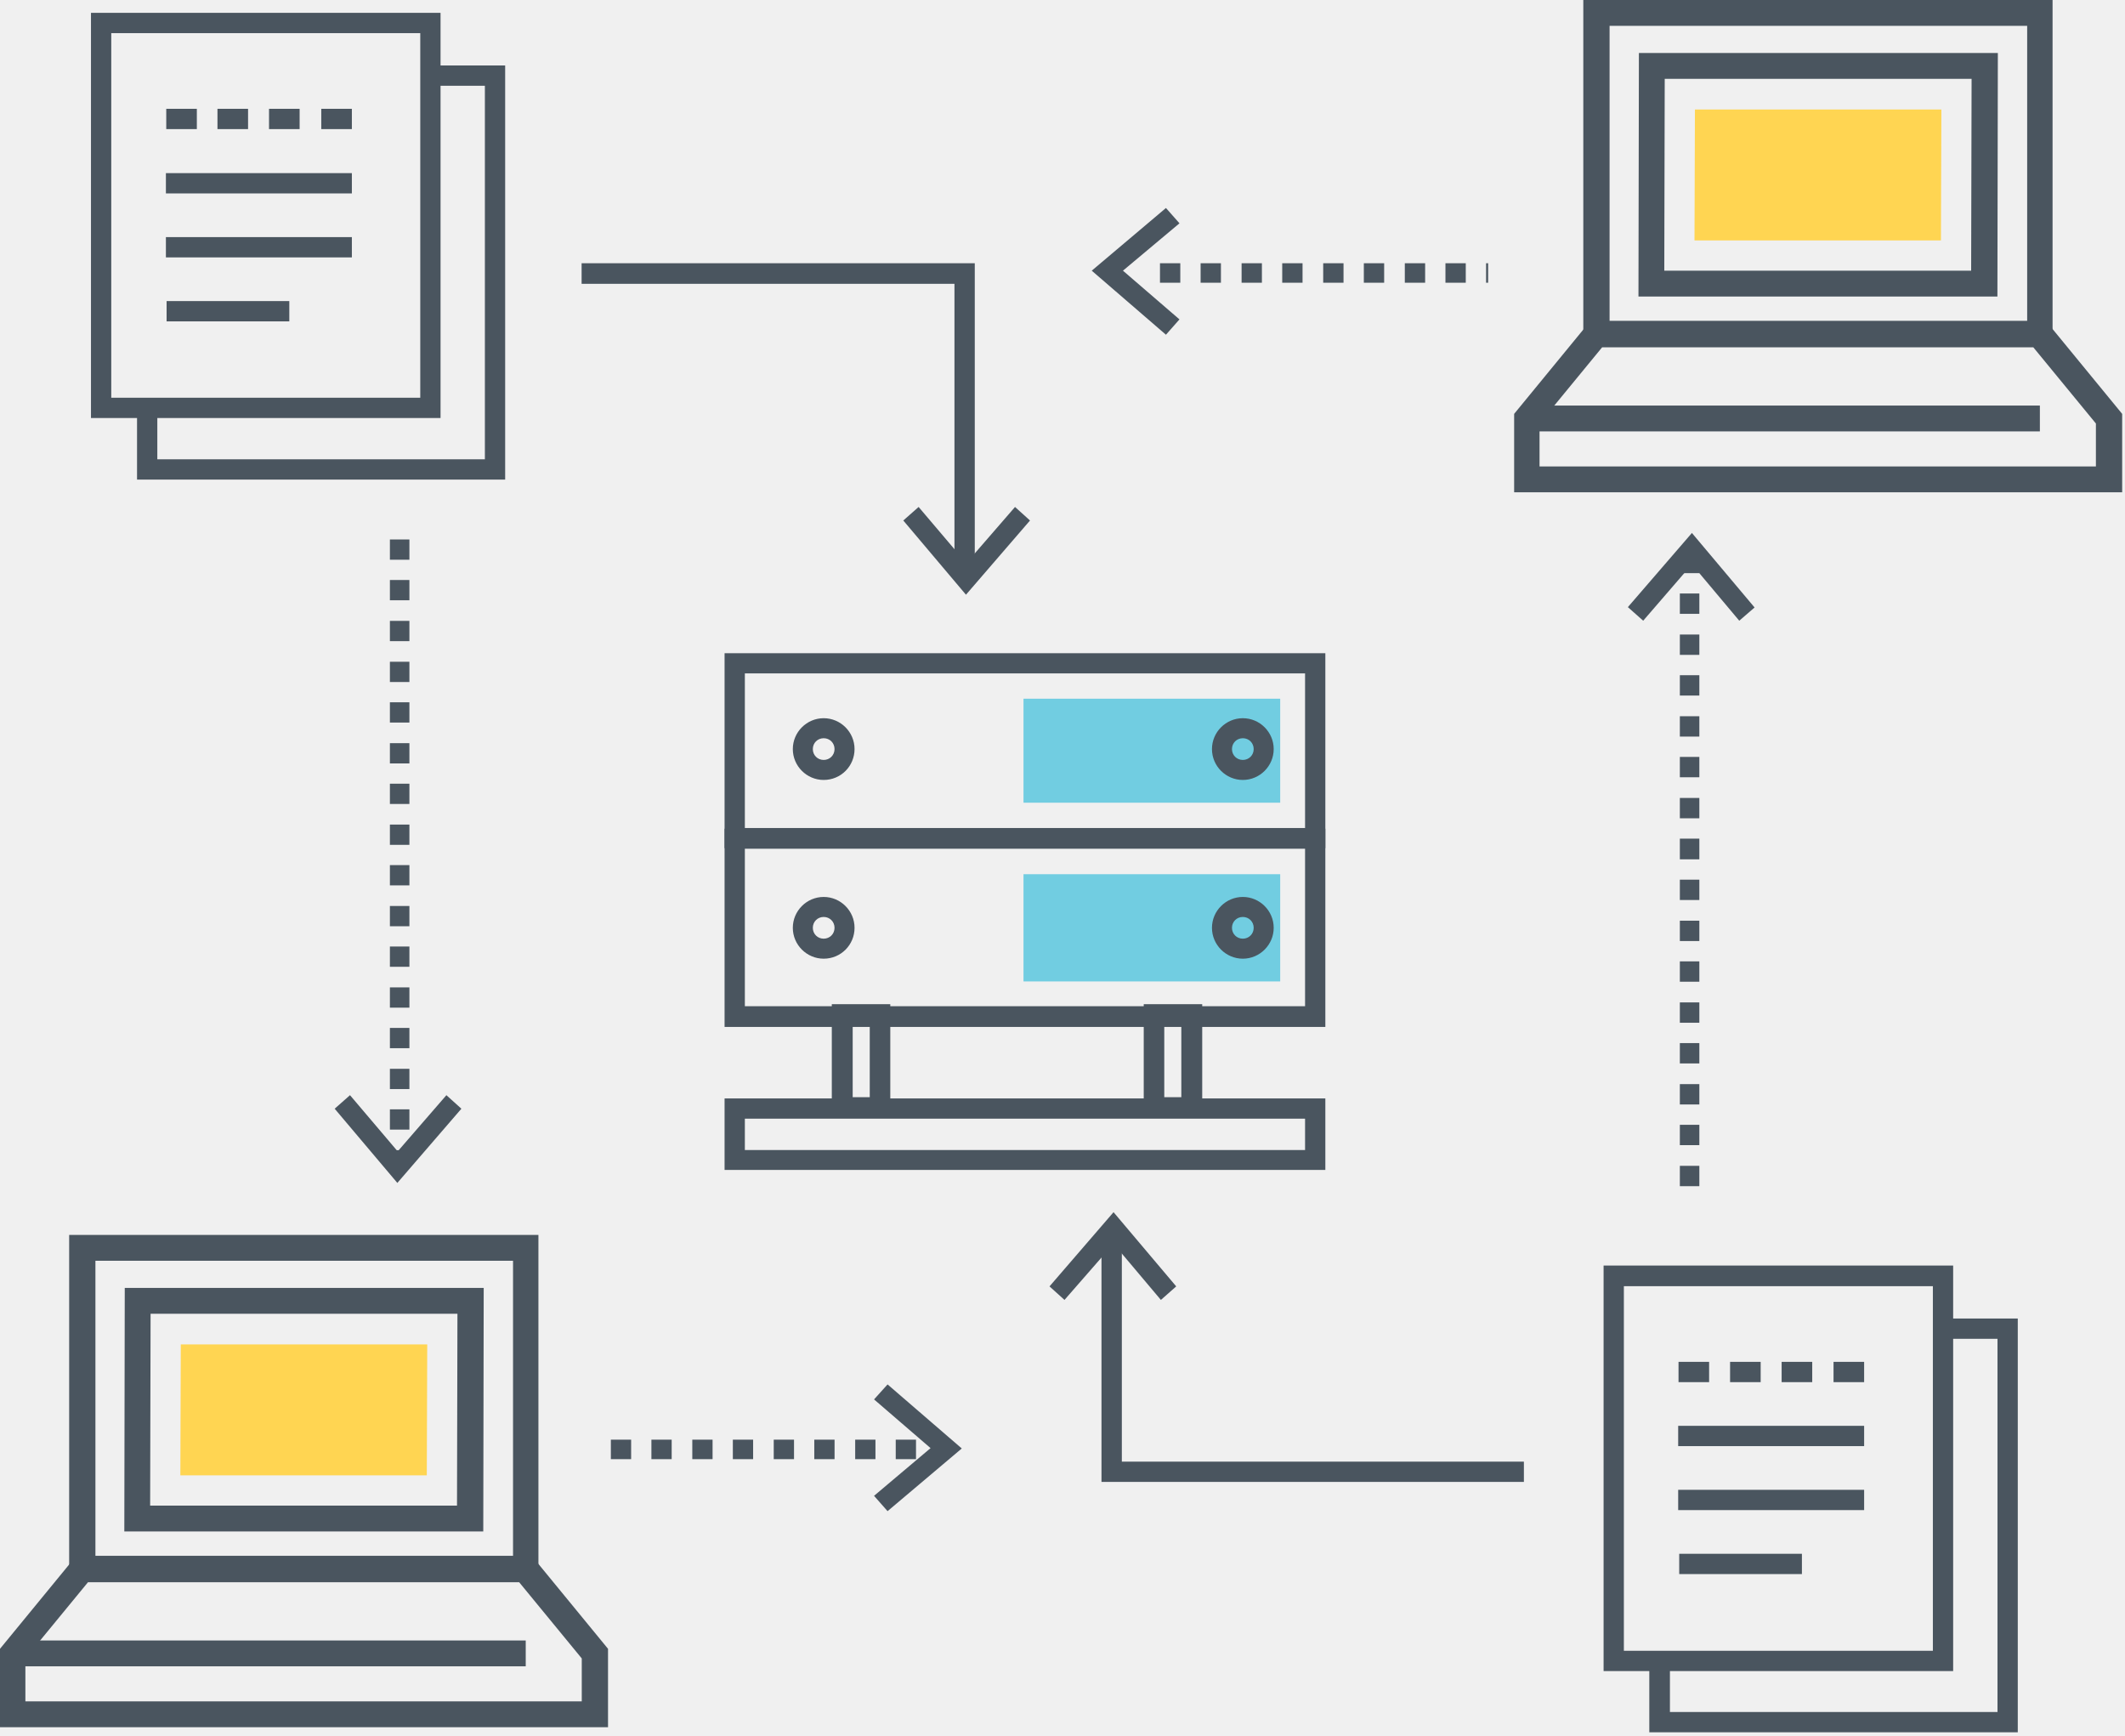
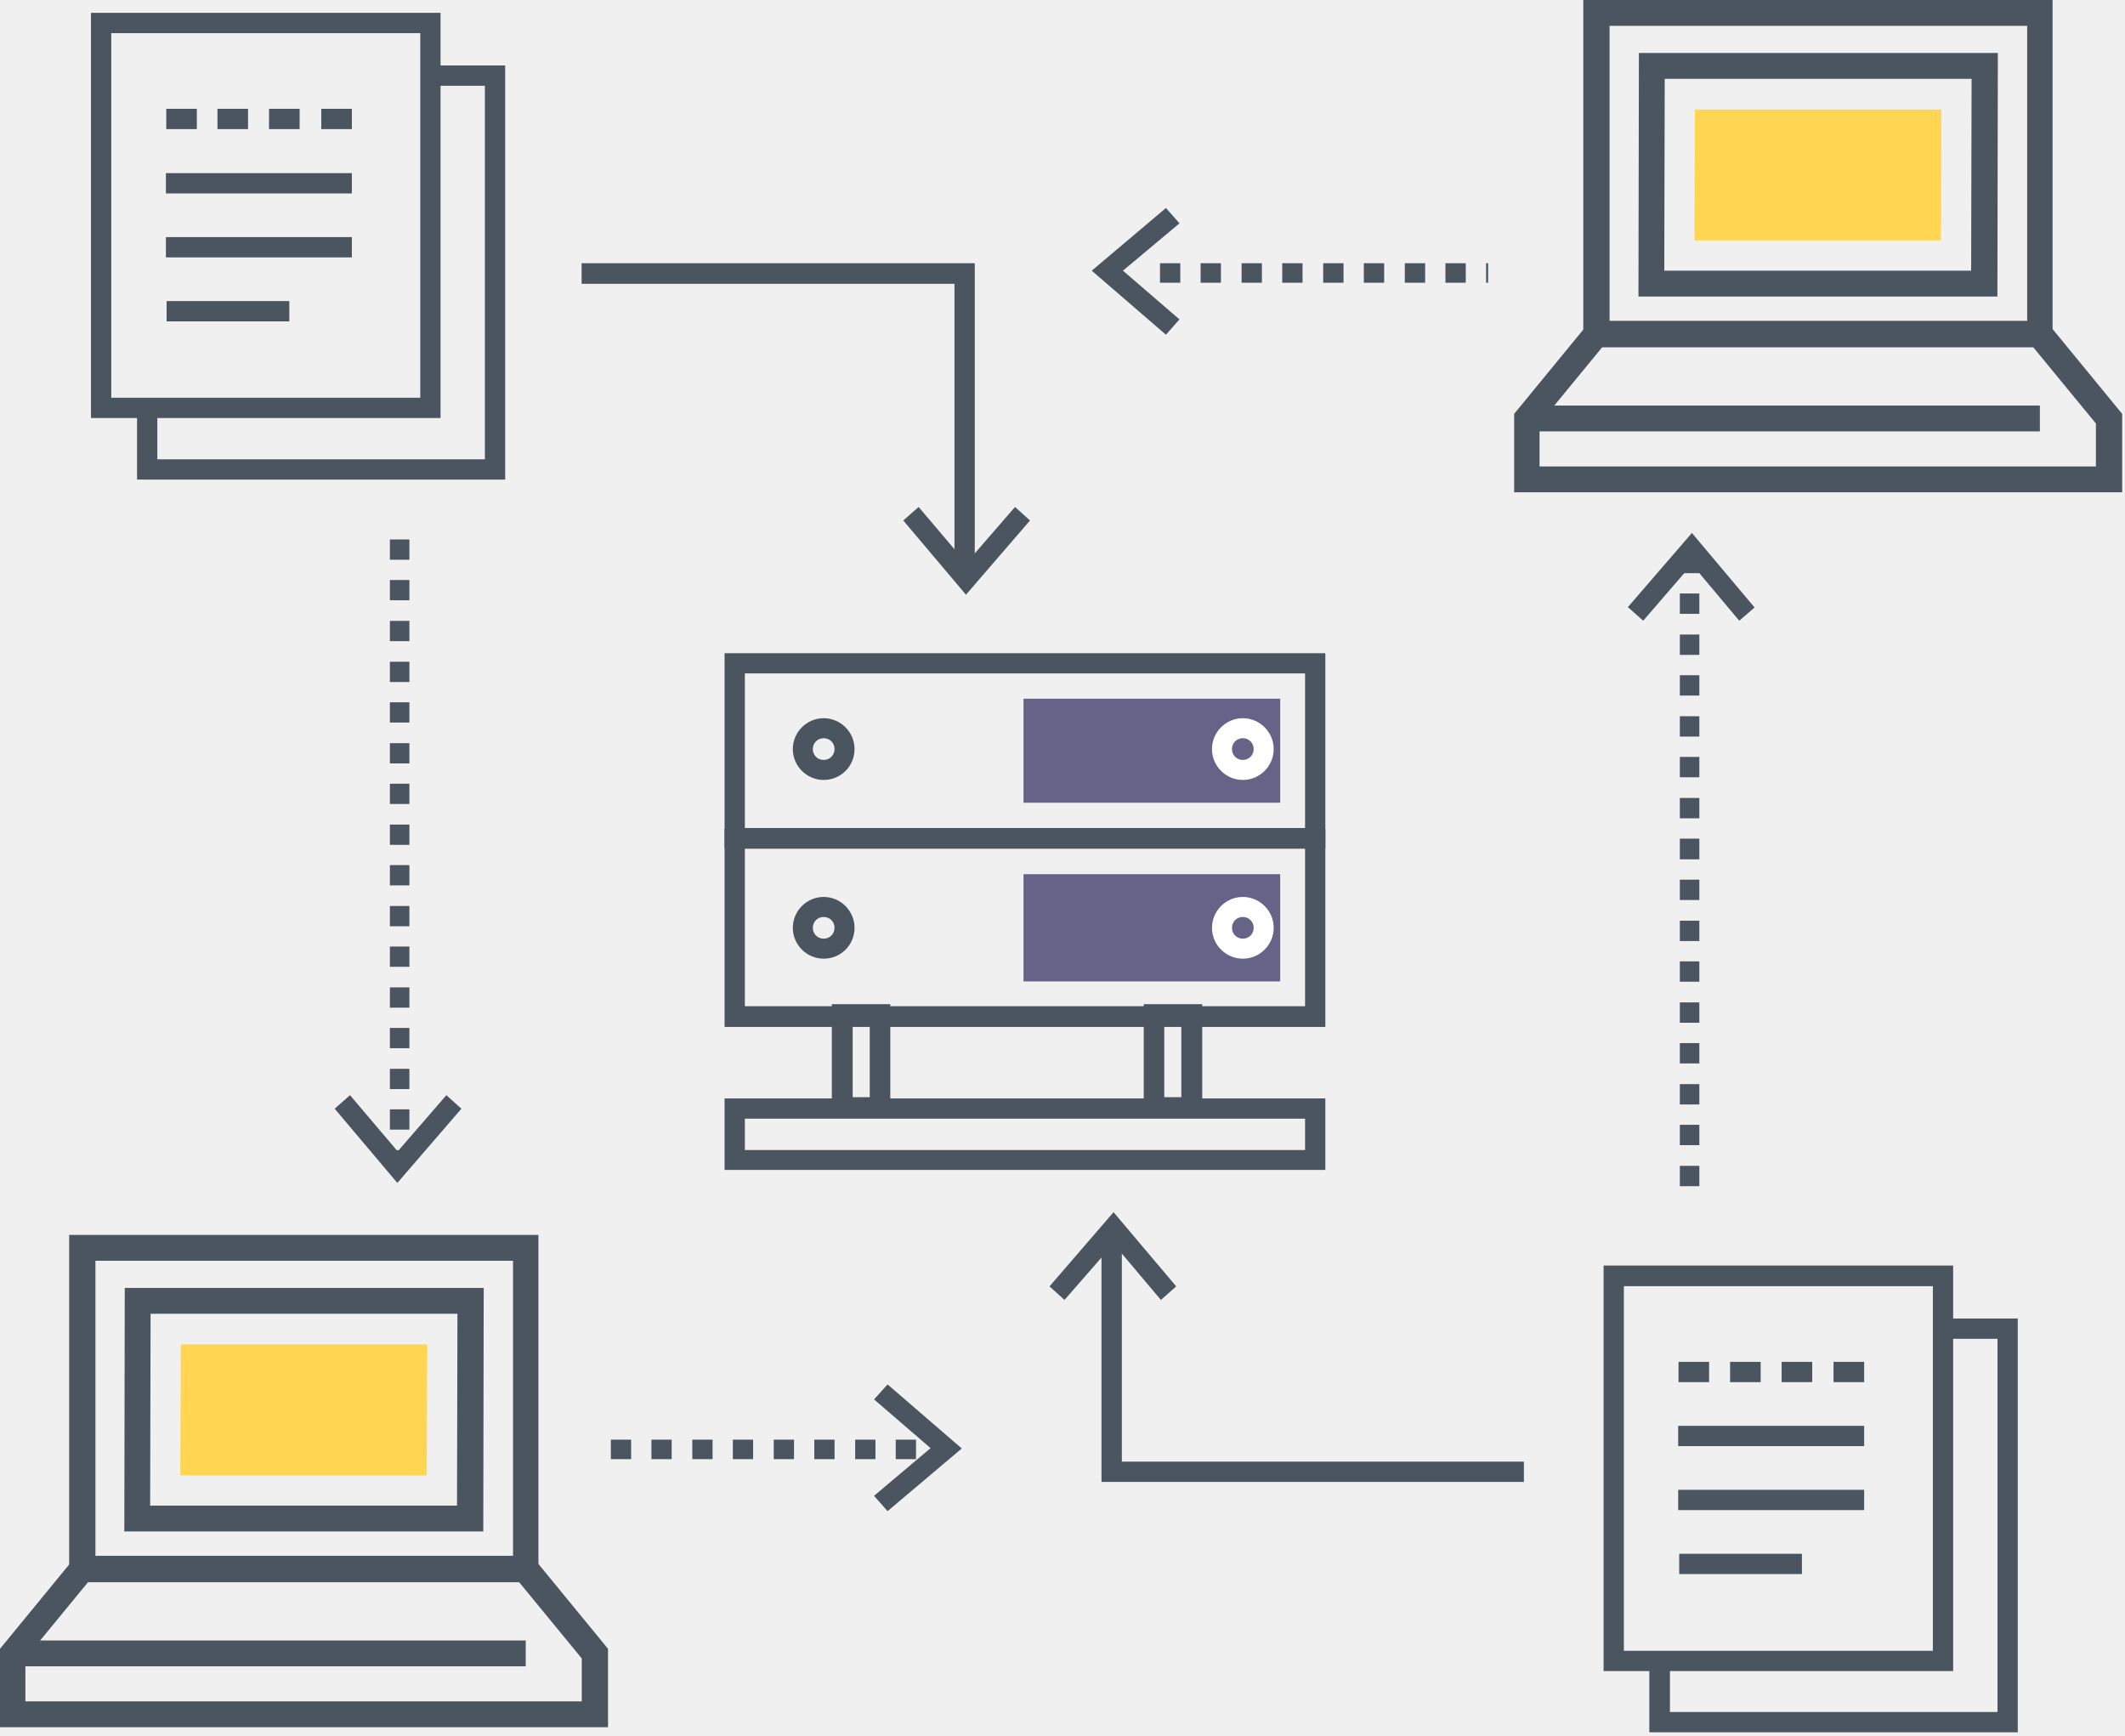
<svg xmlns="http://www.w3.org/2000/svg" width="654px" height="534px" viewBox="0 0 654 534" version="1.1">
  <g id="Page-1" stroke="none" stroke-width="1" fill="none" fill-rule="evenodd">
-     <g id="built-for-devs" transform="translate(-216, -3024)" fill-rule="nonzero">
-       <g id="jwt-and-tokens" transform="translate(216, 3024)">
-         <g id="Group" transform="translate(28, 3)" fill="#4A555F">
-           <path d="M107.583,125.631 L0,125.631 L0,0.953 L107.583,0.953 L107.583,125.631 Z M6.241,119.387 L101.342,119.387 L101.342,7.197 L6.241,7.197 L6.241,119.387 Z" id="Shape" />
-           <polygon id="Path" points="127.471 144.577 14.175 144.577 14.175 122.562 20.417 122.562 20.417 138.332 121.23 138.332 121.23 23.391 104.516 23.391 104.516 17.146 127.471 17.146" />
-           <g transform="translate(22.21488, 29.63504)" id="Rectangle">
-             <rect x="48.661" y="0.847" width="9.415" height="6.245" />
-             <rect x="0.846" y="20.639" width="57.23" height="6.245" />
-             <rect x="0.846" y="40.325" width="57.23" height="6.245" />
-             <rect x="1.058" y="60.011" width="37.765" height="6.245" />
-             <rect x="32.582" y="0.847" width="9.415" height="6.245" />
-             <rect x="16.714" y="0.847" width="9.415" height="6.245" />
-             <rect x="0.952" y="0.847" width="9.415" height="6.245" />
-           </g>
+     <g id="t-jwt-refresh" fill-rule="nonzero">
+       <g id="Group" transform="translate(28, 3)" fill="#4A555F">
+         <path d="M107.583,125.631 L0,125.631 L0,0.953 L107.583,0.953 L107.583,125.631 Z M6.241,119.387 L101.342,119.387 L101.342,7.197 L6.241,7.197 L6.241,119.387 Z" id="Shape" />
+         <polygon id="Path" points="127.471 144.577 14.175 144.577 14.175 122.562 20.417 122.562 20.417 138.332 121.23 138.332 121.23 23.391 104.516 23.391 104.516 17.146 127.471 17.146" />
+         <g id="Rectangle" transform="translate(22.21488, 29.63504)">
+           <rect x="48.661" y="0.847" width="9.415" height="6.245" />
+           <rect x="0.846" y="20.639" width="57.23" height="6.245" />
+           <rect x="0.846" y="40.325" width="57.23" height="6.245" />
+           <rect x="1.058" y="60.011" width="37.765" height="6.245" />
+           <rect x="32.582" y="0.847" width="9.415" height="6.245" />
+           <rect x="16.714" y="0.847" width="9.415" height="6.245" />
+           <rect x="0.952" y="0.847" width="9.415" height="6.245" />
        </g>
-         <g id="Group" transform="translate(493, 389)" fill="#4A555F">
-           <path d="M108.112,125.208 L0.529,125.208 L0.529,0.423 L108.112,0.423 L108.112,125.208 Z M6.77,118.964 L101.871,118.964 L101.871,6.774 L6.77,6.774 L6.77,118.964 Z" id="Shape" />
-           <polygon id="Path" points="128 144.047 14.598 144.047 14.598 122.033 20.945 122.033 20.945 137.803 121.759 137.803 121.759 22.967 104.939 22.967 104.939 16.723 128 16.723" />
-           <g transform="translate(23.27273, 29.63504)" id="Rectangle">
-             <rect x="48.026" y="0.423" width="9.415" height="6.245" />
-             <rect x="0.212" y="20.109" width="57.23" height="6.245" />
-             <rect x="0.212" y="39.796" width="57.23" height="6.245" />
-             <rect x="0.529" y="59.482" width="37.765" height="6.245" />
-             <rect x="32.053" y="0.423" width="9.415" height="6.245" />
-             <rect x="16.185" y="0.423" width="9.415" height="6.245" />
-             <rect x="0.317" y="0.423" width="9.415" height="6.245" />
-           </g>
+       </g>
+       <g id="Group" transform="translate(493, 389)" fill="#4A555F">
+         <path d="M108.112,125.208 L0.529,125.208 L0.529,0.423 L108.112,0.423 L108.112,125.208 Z M6.77,118.964 L101.871,118.964 L101.871,6.774 L6.77,6.774 L6.77,118.964 Z" id="Shape" />
+         <polygon id="Path" points="128 144.047 14.598 144.047 14.598 122.033 20.945 122.033 20.945 137.803 121.759 137.803 121.759 22.967 104.939 22.967 104.939 16.723 128 16.723" />
+         <g id="Rectangle" transform="translate(23.27273, 29.63504)">
+           <rect x="48.026" y="0.423" width="9.415" height="6.245" />
+           <rect x="0.212" y="20.109" width="57.23" height="6.245" />
+           <rect x="0.212" y="39.796" width="57.23" height="6.245" />
+           <rect x="0.529" y="59.482" width="37.765" height="6.245" />
+           <rect x="32.053" y="0.423" width="9.415" height="6.245" />
+           <rect x="16.185" y="0.423" width="9.415" height="6.245" />
+           <rect x="0.317" y="0.423" width="9.415" height="6.245" />
        </g>
-         <path d="M408,261 L223,261 L223,201 L407.894,201 L407.894,261 L408,261 Z M229.241,254.789 L401.654,254.789 L401.654,207.211 L229.241,207.211 L229.241,254.789 Z" id="Shape" fill="#4A555F" />
-         <rect id="Rectangle" fill="#71CDE1" x="315" y="215" width="79" height="32" />
-         <path d="M408,316 L223,316 L223,255 L407.894,255 L407.894,316 L408,316 Z M229.241,309.624 L401.654,309.624 L401.654,261.164 L229.241,261.164 L229.241,309.624 Z" id="Shape" fill="#4A555F" />
-         <rect id="Rectangle" fill="#71CDE1" x="315" y="269" width="79" height="33" />
-         <path d="M253.5,240 C248.28,240 244,235.72 244,230.5 C244,225.28 248.28,221 253.5,221 C258.72,221 263,225.28 263,230.5 C263,235.72 258.824,240 253.5,240 Z M253.5,227.159 C251.621,227.159 250.159,228.621 250.159,230.5 C250.159,232.379 251.621,233.841 253.5,233.841 C255.379,233.841 256.841,232.379 256.841,230.5 C256.841,228.621 255.379,227.159 253.5,227.159 Z" id="Shape" fill="#4A555F" />
-         <path d="M382.5,240 C377.28,240 373,235.72 373,230.5 C373,225.28 377.28,221 382.5,221 C387.72,221 392,225.28 392,230.5 C392,235.72 387.72,240 382.5,240 Z M382.5,227.159 C380.621,227.159 379.159,228.621 379.159,230.5 C379.159,232.379 380.621,233.841 382.5,233.841 C384.379,233.841 385.841,232.379 385.841,230.5 C385.841,228.621 384.379,227.159 382.5,227.159 Z" id="Shape" fill="#4A555F" />
-         <path d="M253.5,295 C248.28,295 244,290.72 244,285.5 C244,280.28 248.28,276 253.5,276 C258.72,276 263,280.28 263,285.5 C263,290.72 258.824,295 253.5,295 Z M253.5,282.159 C251.621,282.159 250.159,283.621 250.159,285.5 C250.159,287.379 251.621,288.841 253.5,288.841 C255.379,288.841 256.841,287.379 256.841,285.5 C256.841,283.621 255.379,282.159 253.5,282.159 Z" id="Shape" fill="#4A555F" />
-         <path d="M382.5,295 C377.28,295 373,290.72 373,285.5 C373,280.28 377.28,276 382.5,276 C387.72,276 392,280.28 392,285.5 C392,290.72 387.72,295 382.5,295 Z M382.5,282.159 C380.621,282.159 379.159,283.621 379.159,285.5 C379.159,287.379 380.621,288.841 382.5,288.841 C384.379,288.841 385.841,287.379 385.841,285.5 C385.841,283.621 384.379,282.159 382.5,282.159 Z" id="Shape" fill="#4A555F" />
-         <path d="M274,344 L256,344 L256,309 L274,309 L274,344 Z M262.429,337.617 L267.679,337.617 L267.679,315.17 L262.429,315.17 L262.429,337.617 Z" id="Shape" fill="#4A555F" />
-         <path d="M370,344 L352,344 L352,309 L370,309 L370,344 Z M358.321,337.617 L363.571,337.617 L363.571,315.17 L358.321,315.17 L358.321,337.617 Z" id="Shape" fill="#4A555F" />
-         <path d="M408,360 L223,360 L223,338 L407.894,338 L407.894,360 L408,360 Z M229.241,353.877 L401.654,353.877 L401.654,344.226 L229.241,344.226 L229.241,353.877 Z" id="Shape" fill="#4A555F" />
-         <polygon id="Path" fill="#4A555F" points="469 456 339 456 339 380 345.261 380 345.261 449.764 469 449.764" />
-         <polygon id="Path" fill="#4A555F" points="300 178 293.749 178 293.749 87.333 179 87.333 179 81 300 81" />
-         <path d="M289,449 L288.154,449 L288.154,443 L289,443 L289,449 Z M281.914,449 L275.674,449 L275.674,443 L281.914,443 L281.914,449 Z M269.435,449 L263.195,449 L263.195,443 L269.435,443 L269.435,449 Z M256.849,449 L250.609,449 L250.609,443 L256.849,443 L256.849,449 Z M244.37,449 L238.13,449 L238.13,443 L244.37,443 L244.37,449 Z M231.784,449 L225.545,449 L225.545,443 L231.784,443 L231.784,449 Z M219.305,449 L213.065,449 L213.065,443 L219.305,443 L219.305,449 Z M206.719,449 L200.48,449 L200.48,443 L206.719,443 L206.719,449 Z M194.24,449 L188,449 L188,443 L194.24,443 L194.24,449 Z" id="Shape" fill="#4A555F" />
-         <path d="M126,357 L120,357 L120,353.935 L126,353.935 L126,357 Z M126,347.593 L120,347.593 L120,341.356 L126,341.356 L126,347.593 Z M126,335.12 L120,335.12 L120,328.884 L126,328.884 L126,335.12 Z M126,322.542 L120,322.542 L120,316.305 L126,316.305 L126,322.542 Z M126,310.069 L120,310.069 L120,303.833 L126,303.833 L126,310.069 Z M126,297.491 L120,297.491 L120,291.255 L126,291.255 L126,297.491 Z M126,285.018 L120,285.018 L120,278.782 L126,278.782 L126,285.018 Z M126,272.44 L120,272.44 L120,266.204 L126,266.204 L126,272.44 Z M126,259.967 L120,259.967 L120,253.731 L126,253.731 L126,259.967 Z M126,247.389 L120,247.389 L120,241.153 L126,241.153 L126,247.389 Z M126,234.916 L120,234.916 L120,228.68 L126,228.68 L126,234.916 Z M126,222.338 L120,222.338 L120,216.102 L126,216.102 L126,222.338 Z M126,209.866 L120,209.866 L120,203.629 L126,203.629 L126,209.866 Z M126,197.287 L120,197.287 L120,191.051 L126,191.051 L126,197.287 Z M126,184.709 L120,184.709 L120,178.473 L126,178.473 L126,184.709 Z M126,172.236 L120,172.236 L120,166 L126,166 L126,172.236 Z" id="Shape" fill="#4A555F" />
-         <path d="M523,365 L517,365 L517,358.74 L523,358.74 L523,365 Z M523,352.375 L517,352.375 L517,346.115 L523,346.115 L523,352.375 Z M523,339.856 L517,339.856 L517,333.596 L523,333.596 L523,339.856 Z M523,327.231 L517,327.231 L517,320.971 L523,320.971 L523,327.231 Z M523,314.712 L517,314.712 L517,308.452 L523,308.452 L523,314.712 Z M523,302.087 L517,302.087 L517,295.827 L523,295.827 L523,302.087 Z M523,289.567 L517,289.567 L517,283.308 L523,283.308 L523,289.567 Z M523,276.942 L517,276.942 L517,270.683 L523,270.683 L523,276.942 Z M523,264.423 L517,264.423 L517,258.058 L523,258.058 L523,264.423 Z M523,251.798 L517,251.798 L517,245.539 L523,245.539 L523,251.798 Z M523,239.173 L517,239.173 L517,232.913 L523,232.913 L523,239.173 Z M523,226.654 L517,226.654 L517,220.394 L523,220.394 L523,226.654 Z M523,214.029 L517,214.029 L517,207.769 L523,207.769 L523,214.029 Z M523,201.51 L517,201.51 L517,195.25 L523,195.25 L523,201.51 Z M523,188.885 L517,188.885 L517,182.625 L523,182.625 L523,188.885 Z M523,176.366 L517,176.366 L517,170 L523,170 L523,176.366 Z" id="Shape" fill="#4A555F" />
-         <path d="M458,87 L457.364,87 L457.364,81 L458,81 L458,87 Z M451.111,87 L444.858,87 L444.858,81 L451.111,81 L451.111,87 Z M438.605,87 L432.353,87 L432.353,81 L438.605,81 L438.605,87 Z M425.994,87 L419.741,87 L419.741,81 L425.994,81 L425.994,87 Z M413.488,87 L407.235,87 L407.235,81 L413.488,81 L413.488,87 Z M400.876,87 L394.623,87 L394.623,81 L400.876,81 L400.876,87 Z M388.37,87 L382.118,87 L382.118,81 L388.37,81 L388.37,87 Z M375.759,87 L369.506,87 L369.506,81 L375.759,81 L375.759,87 Z M363.253,87 L357,87 L357,81 L363.253,81 L363.253,87 Z" id="Shape" fill="#4A555F" />
-         <polygon id="Path" fill="#4A555F" points="297.29 183 278 160.162 282.718 156 297.395 173.289 312.387 156 317 160.162" />
-         <polygon id="Path" fill="#4A555F" points="327.613 400 323 395.838 342.71 373 362 395.838 357.282 400 342.71 382.711" />
-         <polygon id="Path" fill="#4A555F" points="505.718 191 501 186.821 520.71 164 540 186.929 535.282 191 520.71 173.643" />
-         <polygon id="Path" fill="#4A555F" points="122.29 364 103 341.162 107.718 337 122.395 354.289 137.387 337 142 341.162" />
-         <polygon id="Path" fill="#4A555F" points="273.162 465 269 460.282 286.395 445.605 269 430.613 273.162 426 296 445.71" />
-         <polygon id="Path" fill="#4A555F" points="358.838 103 336 83.29 358.838 64 363 68.718 345.605 83.29 363 98.282" />
-         <g id="Group-10" transform="translate(0, 380)">
-           <path d="M165.843,106.736 L21.286,106.736 L21.286,1.27897692e-13 L165.708,1.27897692e-13 L165.708,106.736 L165.843,106.736 Z M29.369,98.785 L157.894,98.785 L157.894,7.951 L29.369,7.951 L29.369,98.785 Z" id="Shape-Copy" fill="#4A555F" />
-           <path d="M187.129,151.479 L-7.95807864e-13,151.479 L-7.95807864e-13,127.356 L23.442,98.785 L163.688,98.785 L187.129,127.356 L187.129,151.479 Z M7.949,143.528 L179.046,143.528 L179.046,130.321 L159.781,106.871 L27.079,106.871 L7.814,130.321 L7.814,143.528 L7.949,143.528 Z" id="Shape-Copy-2" fill="#4A555F" />
-           <rect id="Rectangle-Copy" fill="#4A555F" x="4.042" y="124.795" width="157.76" height="7.951" />
-           <path d="M148.733,91.238 L38.261,91.238 L38.396,16.307 L148.868,16.307 L148.733,91.238 Z M46.21,83.287 L140.65,83.287 L140.785,24.258 L46.344,24.258 L46.21,83.287 Z" id="Shape-Copy-3" fill="#4A555F" />
-           <polygon id="Path-Copy" fill="#FFD552" points="55.506 73.988 55.64 33.692 131.489 33.692 131.354 73.988" />
-         </g>
-         <g id="Group-10-Copy" transform="translate(466, 0)">
-           <path d="M165.843,106.736 L21.286,106.736 L21.286,1.27897692e-13 L165.708,1.27897692e-13 L165.708,106.736 L165.843,106.736 Z M29.369,98.785 L157.894,98.785 L157.894,7.951 L29.369,7.951 L29.369,98.785 Z" id="Shape-Copy" fill="#4A555F" />
-           <path d="M187.129,151.479 L-7.95807864e-13,151.479 L-7.95807864e-13,127.356 L23.442,98.785 L163.688,98.785 L187.129,127.356 L187.129,151.479 Z M7.949,143.528 L179.046,143.528 L179.046,130.321 L159.781,106.871 L27.079,106.871 L7.814,130.321 L7.814,143.528 L7.949,143.528 Z" id="Shape-Copy-2" fill="#4A555F" />
-           <rect id="Rectangle-Copy" fill="#4A555F" x="4.042" y="124.795" width="157.76" height="7.951" />
-           <path d="M148.733,91.238 L38.261,91.238 L38.396,16.307 L148.868,16.307 L148.733,91.238 Z M46.21,83.287 L140.65,83.287 L140.785,24.258 L46.344,24.258 L46.21,83.287 Z" id="Shape-Copy-3" fill="#4A555F" />
-           <polygon id="Path-Copy" fill="#FFD552" points="55.506 73.988 55.64 33.692 131.489 33.692 131.354 73.988" />
-         </g>
+       </g>
+       <path d="M408,261 L223,261 L223,201 L407.894,201 L407.894,261 L408,261 Z M229.241,254.789 L401.654,254.789 L401.654,207.211 L229.241,207.211 L229.241,254.789 Z" id="Shape" fill="#4A555F" />
+       <rect id="Rectangle" fill="#666288" x="315" y="215" width="79" height="32" />
+       <path d="M408,316 L223,316 L223,255 L407.894,255 L407.894,316 L408,316 Z M229.241,309.624 L401.654,309.624 L401.654,261.164 L229.241,261.164 L229.241,309.624 Z" id="Shape" fill="#4A555F" />
+       <rect id="Rectangle" fill="#666288" x="315" y="269" width="79" height="33" />
+       <path d="M253.5,240 C248.28,240 244,235.72 244,230.5 C244,225.28 248.28,221 253.5,221 C258.72,221 263,225.28 263,230.5 C263,235.72 258.824,240 253.5,240 Z M253.5,227.159 C251.621,227.159 250.159,228.621 250.159,230.5 C250.159,232.379 251.621,233.841 253.5,233.841 C255.379,233.841 256.841,232.379 256.841,230.5 C256.841,228.621 255.379,227.159 253.5,227.159 Z" id="Shape" fill="#4A555F" />
+       <path d="M382.5,240 C377.28,240 373,235.72 373,230.5 C373,225.28 377.28,221 382.5,221 C387.72,221 392,225.28 392,230.5 C392,235.72 387.72,240 382.5,240 Z M382.5,227.159 C380.621,227.159 379.159,228.621 379.159,230.5 C379.159,232.379 380.621,233.841 382.5,233.841 C384.379,233.841 385.841,232.379 385.841,230.5 C385.841,228.621 384.379,227.159 382.5,227.159 Z" id="Shape" fill="#FFFFFF" />
+       <path d="M253.5,295 C248.28,295 244,290.72 244,285.5 C244,280.28 248.28,276 253.5,276 C258.72,276 263,280.28 263,285.5 C263,290.72 258.824,295 253.5,295 Z M253.5,282.159 C251.621,282.159 250.159,283.621 250.159,285.5 C250.159,287.379 251.621,288.841 253.5,288.841 C255.379,288.841 256.841,287.379 256.841,285.5 C256.841,283.621 255.379,282.159 253.5,282.159 Z" id="Shape" fill="#4A555F" />
+       <path d="M382.5,295 C377.28,295 373,290.72 373,285.5 C373,280.28 377.28,276 382.5,276 C387.72,276 392,280.28 392,285.5 C392,290.72 387.72,295 382.5,295 Z M382.5,282.159 C380.621,282.159 379.159,283.621 379.159,285.5 C379.159,287.379 380.621,288.841 382.5,288.841 C384.379,288.841 385.841,287.379 385.841,285.5 C385.841,283.621 384.379,282.159 382.5,282.159 Z" id="Shape" fill="#FFFFFF" />
+       <path d="M274,344 L256,344 L256,309 L274,309 L274,344 Z M262.429,337.617 L267.679,337.617 L267.679,315.17 L262.429,315.17 L262.429,337.617 Z" id="Shape" fill="#4A555F" />
+       <path d="M370,344 L352,344 L352,309 L370,309 L370,344 Z M358.321,337.617 L363.571,337.617 L363.571,315.17 L358.321,315.17 L358.321,337.617 Z" id="Shape" fill="#4A555F" />
+       <path d="M408,360 L223,360 L223,338 L407.894,338 L407.894,360 L408,360 Z M229.241,353.877 L401.654,353.877 L401.654,344.226 L229.241,344.226 L229.241,353.877 Z" id="Shape" fill="#4A555F" />
+       <polygon id="Path" fill="#4A555F" points="469 456 339 456 339 380 345.261 380 345.261 449.764 469 449.764" />
+       <polygon id="Path" fill="#4A555F" points="300 178 293.749 178 293.749 87.333 179 87.333 179 81 300 81" />
+       <path d="M289,449 L288.154,449 L288.154,443 L289,443 L289,449 Z M281.914,449 L275.674,449 L275.674,443 L281.914,443 L281.914,449 Z M269.435,449 L263.195,449 L263.195,443 L269.435,443 L269.435,449 Z M256.849,449 L250.609,449 L250.609,443 L256.849,443 L256.849,449 Z M244.37,449 L238.13,449 L238.13,443 L244.37,443 L244.37,449 Z M231.784,449 L225.545,449 L225.545,443 L231.784,443 L231.784,449 Z M219.305,449 L213.065,449 L213.065,443 L219.305,443 L219.305,449 Z M206.719,449 L200.48,449 L200.48,443 L206.719,443 L206.719,449 Z M194.24,449 L188,449 L188,443 L194.24,443 L194.24,449 Z" id="Shape" fill="#4A555F" />
+       <path d="M126,357 L120,357 L120,353.935 L126,353.935 L126,357 Z M126,347.593 L120,347.593 L120,341.356 L126,341.356 L126,347.593 Z M126,335.12 L120,335.12 L120,328.884 L126,328.884 L126,335.12 Z M126,322.542 L120,322.542 L120,316.305 L126,316.305 L126,322.542 Z M126,310.069 L120,310.069 L120,303.833 L126,303.833 L126,310.069 Z M126,297.491 L120,297.491 L120,291.255 L126,291.255 L126,297.491 Z M126,285.018 L120,285.018 L120,278.782 L126,278.782 L126,285.018 Z M126,272.44 L120,272.44 L120,266.204 L126,266.204 L126,272.44 Z M126,259.967 L120,259.967 L120,253.731 L126,253.731 L126,259.967 Z M126,247.389 L120,247.389 L120,241.153 L126,241.153 L126,247.389 Z M126,234.916 L120,234.916 L120,228.68 L126,228.68 L126,234.916 Z M126,222.338 L120,222.338 L120,216.102 L126,216.102 L126,222.338 Z M126,209.866 L120,209.866 L120,203.629 L126,203.629 L126,209.866 Z M126,197.287 L120,197.287 L120,191.051 L126,191.051 L126,197.287 Z M126,184.709 L120,184.709 L120,178.473 L126,178.473 L126,184.709 Z M126,172.236 L120,172.236 L120,166 L126,166 L126,172.236 Z" id="Shape" fill="#4A555F" />
+       <path d="M523,365 L517,365 L517,358.74 L523,358.74 L523,365 Z M523,352.375 L517,352.375 L517,346.115 L523,346.115 L523,352.375 Z M523,339.856 L517,339.856 L517,333.596 L523,333.596 L523,339.856 Z M523,327.231 L517,327.231 L517,320.971 L523,320.971 L523,327.231 Z M523,314.712 L517,314.712 L517,308.452 L523,308.452 L523,314.712 Z M523,302.087 L517,302.087 L517,295.827 L523,295.827 L523,302.087 Z M523,289.567 L517,289.567 L517,283.308 L523,283.308 L523,289.567 Z M523,276.942 L517,276.942 L517,270.683 L523,270.683 L523,276.942 Z M523,264.423 L517,264.423 L517,258.058 L523,258.058 L523,264.423 Z M523,251.798 L517,251.798 L517,245.539 L523,245.539 L523,251.798 Z M523,239.173 L517,239.173 L517,232.913 L523,232.913 L523,239.173 Z M523,226.654 L517,226.654 L517,220.394 L523,220.394 L523,226.654 Z M523,214.029 L517,214.029 L517,207.769 L523,207.769 L523,214.029 Z M523,201.51 L517,201.51 L517,195.25 L523,195.25 L523,201.51 Z M523,188.885 L517,188.885 L517,182.625 L523,182.625 L523,188.885 Z M523,176.366 L517,176.366 L517,170 L523,170 L523,176.366 Z" id="Shape" fill="#4A555F" />
+       <path d="M458,87 L457.364,87 L457.364,81 L458,81 L458,87 Z M451.111,87 L444.858,87 L444.858,81 L451.111,81 L451.111,87 Z M438.605,87 L432.353,87 L432.353,81 L438.605,81 L438.605,87 Z M425.994,87 L419.741,87 L419.741,81 L425.994,81 L425.994,87 Z M413.488,87 L407.235,87 L407.235,81 L413.488,81 L413.488,87 Z M400.876,87 L394.623,87 L394.623,81 L400.876,81 L400.876,87 Z M388.37,87 L382.118,87 L382.118,81 L388.37,81 L388.37,87 Z M375.759,87 L369.506,87 L369.506,81 L375.759,81 L375.759,87 Z M363.253,87 L357,87 L357,81 L363.253,81 L363.253,87 Z" id="Shape" fill="#4A555F" />
+       <polygon id="Path" fill="#4A555F" points="297.29 183 278 160.162 282.718 156 297.395 173.289 312.387 156 317 160.162" />
+       <polygon id="Path" fill="#4A555F" points="327.613 400 323 395.838 342.71 373 362 395.838 357.282 400 342.71 382.711" />
+       <polygon id="Path" fill="#4A555F" points="505.718 191 501 186.821 520.71 164 540 186.929 535.282 191 520.71 173.643" />
+       <polygon id="Path" fill="#4A555F" points="122.29 364 103 341.162 107.718 337 122.395 354.289 137.387 337 142 341.162" />
+       <polygon id="Path" fill="#4A555F" points="273.162 465 269 460.282 286.395 445.605 269 430.613 273.162 426 296 445.71" />
+       <polygon id="Path" fill="#4A555F" points="358.838 103 336 83.29 358.838 64 363 68.718 345.605 83.29 363 98.282" />
+       <g id="Group-10" transform="translate(0, 380)">
+         <path d="M165.843,106.736 L21.286,106.736 L21.286,1.27897692e-13 L165.708,1.27897692e-13 L165.708,106.736 L165.843,106.736 Z M29.369,98.785 L157.894,98.785 L157.894,7.951 L29.369,7.951 L29.369,98.785 Z" id="Shape-Copy" fill="#4A555F" />
+         <path d="M187.129,151.479 L-7.95807864e-13,151.479 L-7.95807864e-13,127.356 L23.442,98.785 L163.688,98.785 L187.129,127.356 L187.129,151.479 Z M7.949,143.528 L179.046,143.528 L179.046,130.321 L159.781,106.871 L27.079,106.871 L7.814,130.321 L7.814,143.528 L7.949,143.528 Z" id="Shape-Copy-2" fill="#4A555F" />
+         <rect id="Rectangle-Copy" fill="#4A555F" x="4.042" y="124.795" width="157.76" height="7.951" />
+         <path d="M148.733,91.238 L38.261,91.238 L38.396,16.307 L148.868,16.307 L148.733,91.238 Z M46.21,83.287 L140.65,83.287 L140.785,24.258 L46.344,24.258 L46.21,83.287 Z" id="Shape-Copy-3" fill="#4A555F" />
+         <polygon id="Path-Copy" fill="#FFD552" points="55.506 73.988 55.64 33.692 131.489 33.692 131.354 73.988" />
+       </g>
+       <g id="Group-10-Copy" transform="translate(466, 0)">
+         <path d="M165.843,106.736 L21.286,106.736 L21.286,1.27897692e-13 L165.708,1.27897692e-13 L165.708,106.736 L165.843,106.736 Z M29.369,98.785 L157.894,98.785 L157.894,7.951 L29.369,7.951 L29.369,98.785 Z" id="Shape-Copy" fill="#4A555F" />
+         <path d="M187.129,151.479 L-7.95807864e-13,151.479 L-7.95807864e-13,127.356 L23.442,98.785 L163.688,98.785 L187.129,127.356 L187.129,151.479 Z M7.949,143.528 L179.046,143.528 L179.046,130.321 L159.781,106.871 L27.079,106.871 L7.814,130.321 L7.814,143.528 L7.949,143.528 Z" id="Shape-Copy-2" fill="#4A555F" />
+         <rect id="Rectangle-Copy" fill="#4A555F" x="4.042" y="124.795" width="157.76" height="7.951" />
+         <path d="M148.733,91.238 L38.261,91.238 L38.396,16.307 L148.868,16.307 L148.733,91.238 Z M46.21,83.287 L140.65,83.287 L140.785,24.258 L46.344,24.258 L46.21,83.287 Z" id="Shape-Copy-3" fill="#4A555F" />
+         <polygon id="Path-Copy" fill="#FFD552" points="55.506 73.988 55.64 33.692 131.489 33.692 131.354 73.988" />
      </g>
    </g>
  </g>
</svg>
